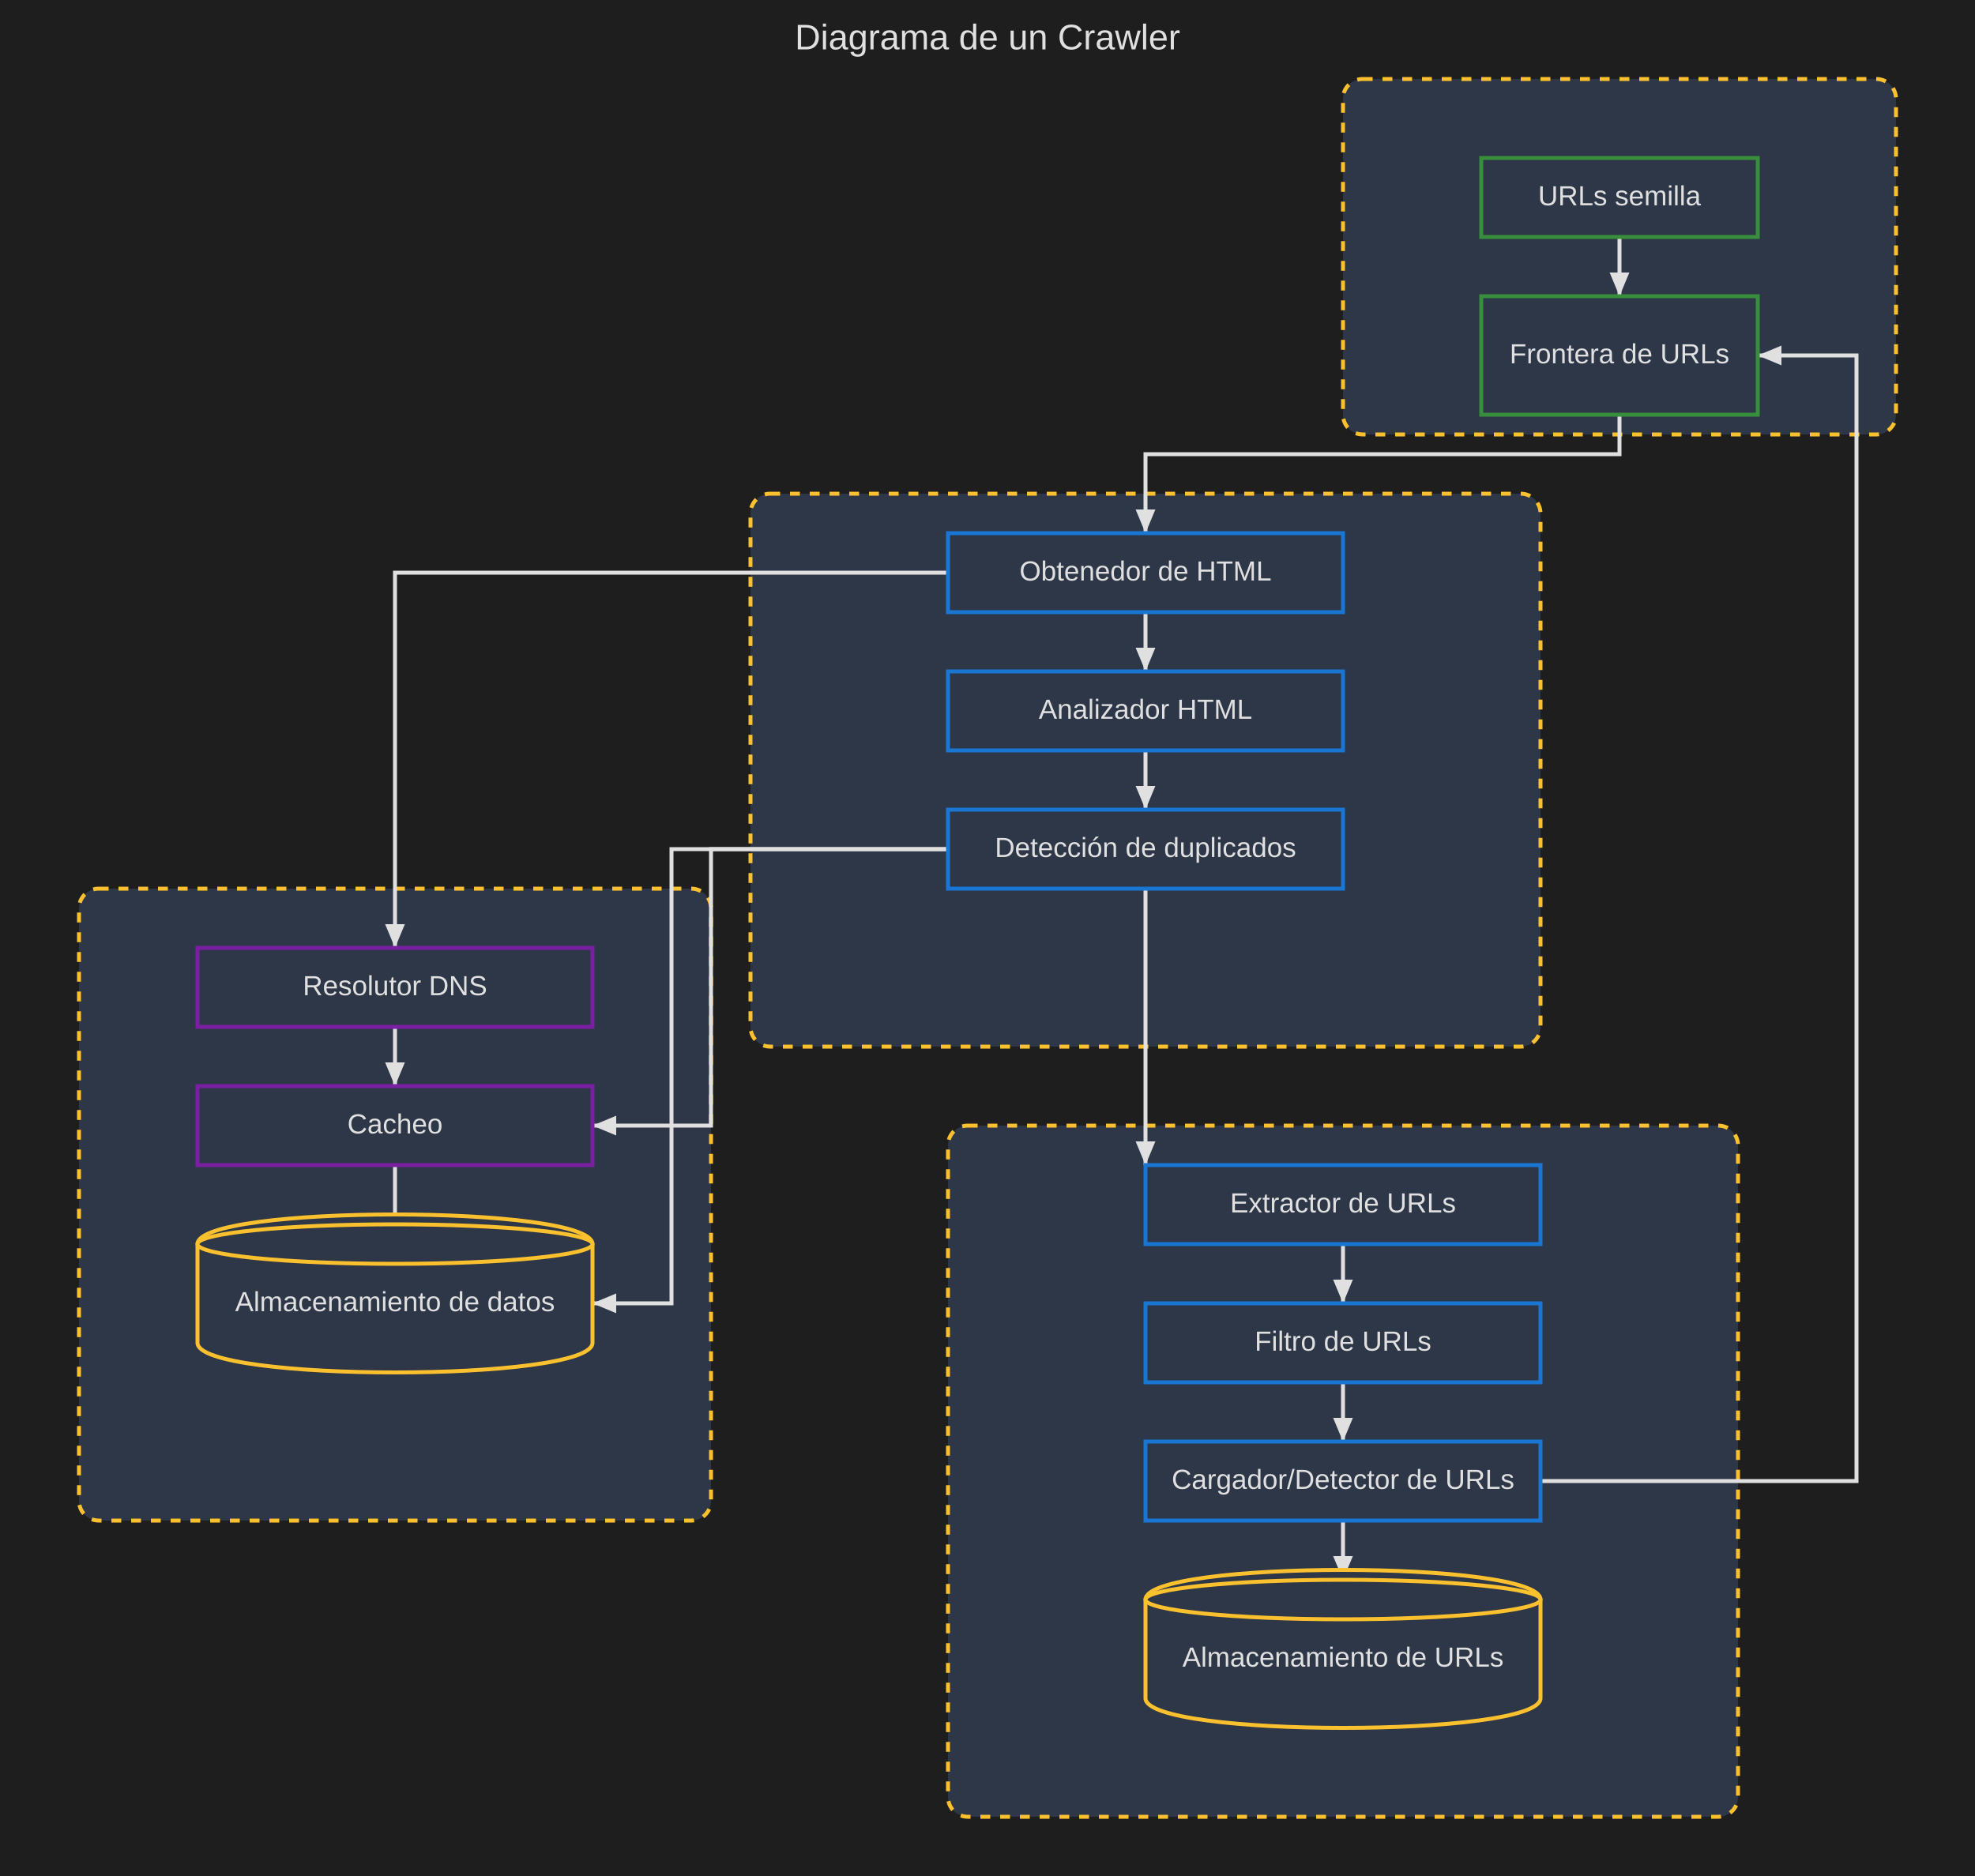
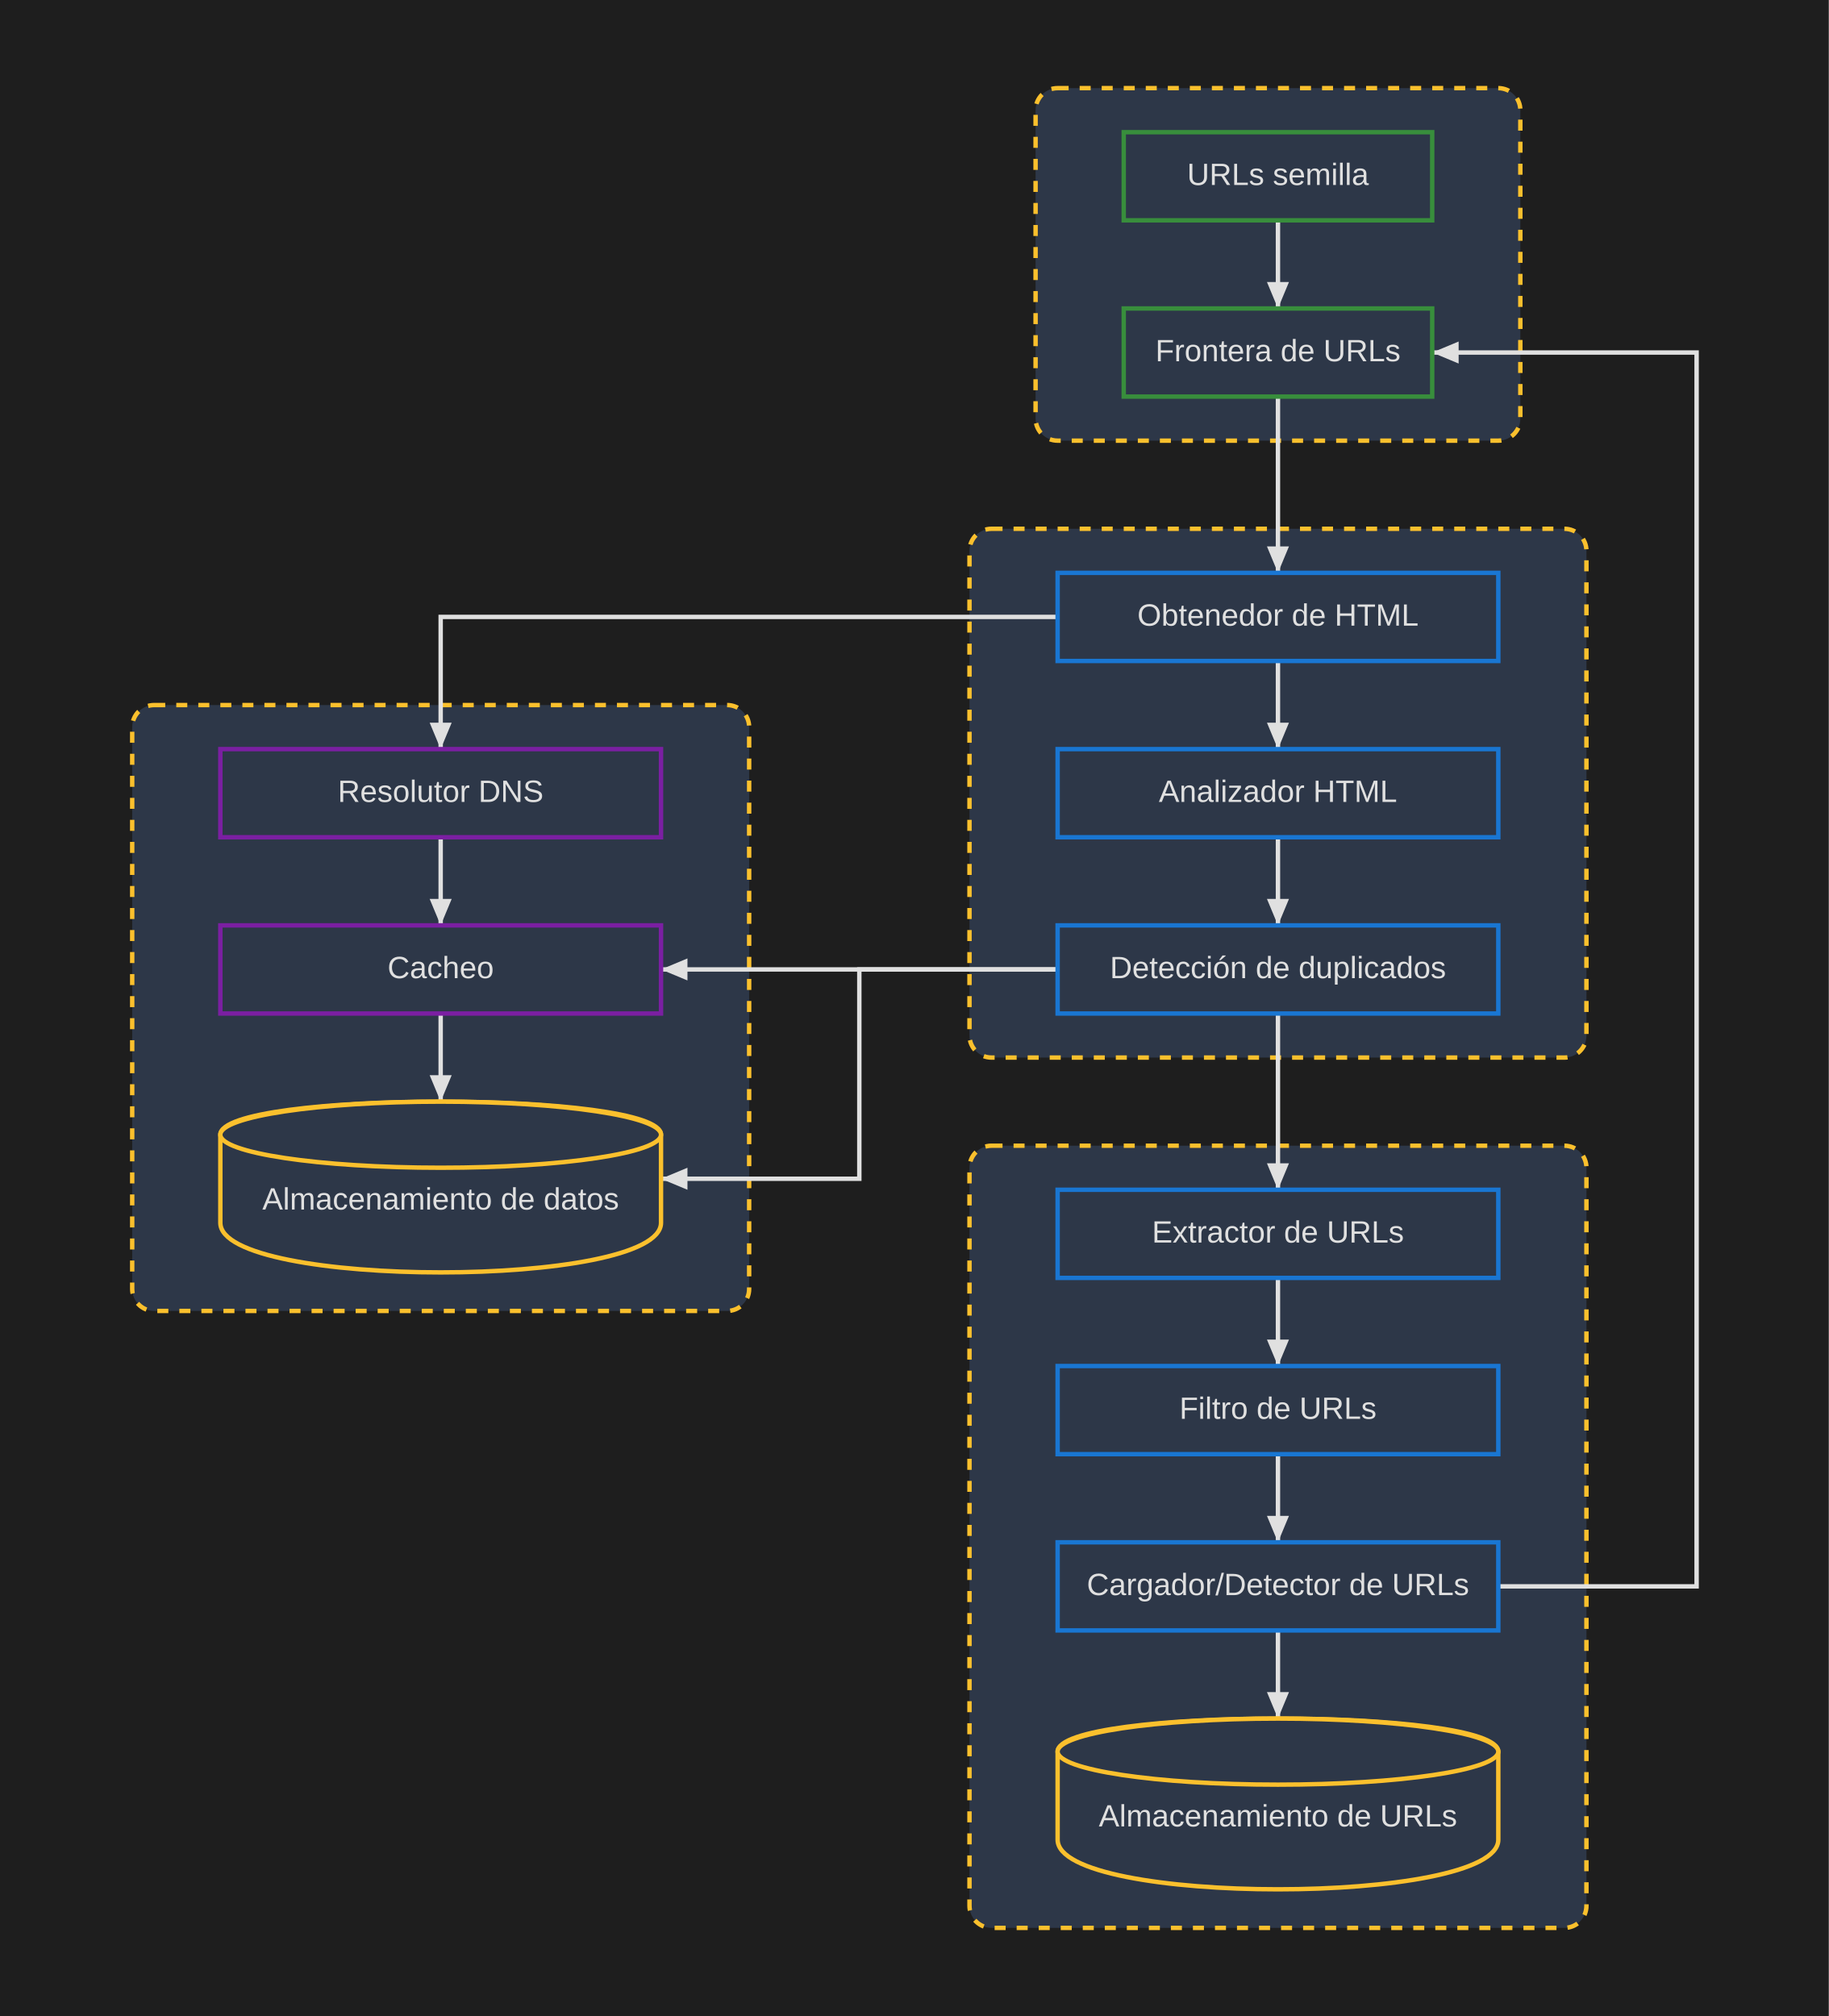
- <svg xmlns="http://www.w3.org/2000/svg" viewBox="0 0 1000 950">
-   <rect width="1000" height="950" fill="#1e1e1e" />
+ <svg xmlns="http://www.w3.org/2000/svg" viewBox="0 0 830 915">
+   <rect width="830" height="915" fill="#1e1e1e" />
  <defs>
    <marker id="arrowhead-dark" markerWidth="6" markerHeight="5" refX="6" refY="2.5" orient="auto">
      <polygon points="0 0, 6 2.5, 0 5" fill="#e0e0e0" />
    </marker>
  </defs>
  <style>
    .label { font-family: Arial; font-size: 14px; text-anchor: middle; dominant-baseline: middle; fill: #e0e0e0; }
    .title { font-family: Arial; font-size: 18px; text-anchor: middle; fill: #e0e0e0; }
    .edge { fill: none; stroke: #e0e0e0; stroke-width: 2; marker-end: url(#arrowhead-dark); }
    .group-box { fill: #2d3748; stroke: #fbc02d; stroke-width: 2; stroke-dasharray: 5,5; }
    .box-green { fill: #2d3748; stroke: #388e3c; stroke-width: 2; }
    .box-blue { fill: #2d3748; stroke: #1976d2; stroke-width: 2; }
    .box-purple { fill: #2d3748; stroke: #7b1fa2; stroke-width: 2; }
    .box-yellow { fill: #2d3748; stroke: #fbc02d; stroke-width: 2; }
  </style>
-   <text x="500" y="25" class="title">Diagrama de un Crawler</text>
-   <rect x="680" y="40" width="280" height="180" class="group-box" rx="10" />
-   <rect x="380" y="250" width="400" height="280" class="group-box" rx="10" />
-   <rect x="40" y="450" width="320" height="320" class="group-box" rx="10" />
-   <rect x="480" y="570" width="400" height="350" class="group-box" rx="10" />
+   <rect x="470" y="40" width="220" height="160" class="group-box" rx="10" />
+   <rect x="440" y="240" width="280" height="240" class="group-box" rx="10" />
+   <rect x="60" y="320" width="280" height="275" class="group-box" rx="10" />
+   <rect x="440" y="520" width="280" height="355" class="group-box" rx="10" />
  <g>
-     <path d="M 820,120 V 150" class="edge" />
-     <path d="M 820,210 V 230 H 580 V 270" class="edge" />
-     <path d="M 580,310 V 340" class="edge" />
-     <path d="M 580,380 V 410" class="edge" />
-     <path d="M 580,450 V 590" class="edge" />
-     <path d="M 480,430 H 360 V 570 H 300" class="edge" />
-     <path d="M 480,430 H 340 V 660 H 300" class="edge" />
-     <path d="M 680,630 V 660" class="edge" />
-     <path d="M 680,700 V 730" class="edge" />
-     <path d="M 680,770 V 800" class="edge" />
-     <path d="M 780,750 H 940 V 180 H 890" class="edge" />
-     <path d="M 480,290 H 200 V 480" class="edge" />
-     <path d="M 200,520 V 550" class="edge" />
-     <path d="M 200,590 V 630" class="edge" />
+     <path d="M 580,100 V 140" class="edge" />
+     <path d="M 580,180 V 260" class="edge" />
+     <path d="M 580,300 V 340" class="edge" />
+     <path d="M 580,380 V 420" class="edge" />
+     <path d="M 580,450 V 540" class="edge" />
+     <path d="M 480,440 H 300" class="edge" />
+     <path d="M 480,440 H 390 V 535 H 300" class="edge" />
+     <path d="M 580,580 V 620" class="edge" />
+     <path d="M 580,660 V 700" class="edge" />
+     <path d="M 580,740 V 780" class="edge" />
+     <path d="M 680,720 H 770 V 160 H 650" class="edge" />
+     <path d="M 480,280 H 200 V 340" class="edge" />
+     <path d="M 200,380 V 420" class="edge" />
+     <path d="M 200,460 V 500" class="edge" />
  </g>
  <g>
-     <rect x="750" y="80" width="140" height="40" class="box-green" />
-     <text x="820" y="100" class="label">URLs semilla</text>
-     <rect x="750" y="150" width="140" height="60" class="box-green" />
-     <text x="820" y="180" class="label">Frontera de URLs</text>
-     <rect x="480" y="270" width="200" height="40" class="box-blue" />
-     <text x="580" y="290" class="label">Obtenedor de HTML</text>
-     <rect x="480" y="340" width="200" height="40" class="box-blue" />
-     <text x="580" y="360" class="label">Analizador HTML</text>
-     <rect x="480" y="410" width="200" height="40" class="box-blue" />
-     <text x="580" y="430" class="label">Detección de duplicados</text>
-     <rect x="580" y="590" width="200" height="40" class="box-blue" />
-     <text x="680" y="610" class="label">Extractor de URLs</text>
-     <rect x="580" y="660" width="200" height="40" class="box-blue" />
-     <text x="680" y="680" class="label">Filtro de URLs</text>
-     <rect x="580" y="730" width="200" height="40" class="box-blue" />
-     <text x="680" y="750" class="label">Cargador/Detector de URLs</text>
-     <path d="M 580,810 V 860 C 580,880 780,880 780,860 V 810 C 780,790 580,790 580,810 Z" class="box-yellow" />
-     <ellipse cx="680" cy="810" rx="100" ry="10" class="box-yellow" />
-     <text x="680" y="840" class="label">Almacenamiento de URLs</text>
-     <rect x="100" y="480" width="200" height="40" class="box-purple" />
-     <text x="200" y="500" class="label">Resolutor DNS</text>
-     <rect x="100" y="550" width="200" height="40" class="box-purple" />
-     <text x="200" y="570" class="label">Cacheo</text>
-     <path d="M 100,630 V 680 C 100,700 300,700 300,680 V 630 C 300,610 100,610 100,630 Z" class="box-yellow" />
-     <ellipse cx="200" cy="630" rx="100" ry="10" class="box-yellow" />
-     <text x="200" y="660" class="label">Almacenamiento de datos</text>
+     <g>
+       <rect x="510" y="60" width="140" height="40" class="box-green" />
+       <text x="580" y="80" class="label">URLs semilla</text>
+       <rect x="510" y="140" width="140" height="40" class="box-green" />
+       <text x="580" y="160" class="label">Frontera de URLs</text>
+     </g>
+     <g>
+       <rect x="480" y="260" width="200" height="40" class="box-blue" />
+       <text x="580" y="280" class="label">Obtenedor de HTML</text>
+       <rect x="480" y="340" width="200" height="40" class="box-blue" />
+       <text x="580" y="360" class="label">Analizador HTML</text>
+       <rect x="480" y="420" width="200" height="40" class="box-blue" />
+       <text x="580" y="440" class="label">Detección de duplicados</text>
+     </g>
+     <g>
+       <rect x="480" y="540" width="200" height="40" class="box-blue" />
+       <text x="580" y="560" class="label">Extractor de URLs</text>
+       <rect x="480" y="620" width="200" height="40" class="box-blue" />
+       <text x="580" y="640" class="label">Filtro de URLs</text>
+       <rect x="480" y="700" width="200" height="40" class="box-blue" />
+       <text x="580" y="720" class="label">Cargador/Detector de URLs</text>
+       <path d="M 480,795 V 835 C 480,865 680,865 680,835 V 795 C 680,775 480,775 480,795 Z" class="box-yellow" />
+       <ellipse cx="580" cy="795" rx="100" ry="15" class="box-yellow" />
+       <text x="580" y="825" class="label">Almacenamiento de URLs</text>
+     </g>
+     <g>
+       <rect x="100" y="340" width="200" height="40" class="box-purple" />
+       <text x="200" y="360" class="label">Resolutor DNS</text>
+       <rect x="100" y="420" width="200" height="40" class="box-purple" />
+       <text x="200" y="440" class="label">Cacheo</text>
+       <path d="M 100,515 V 555 C 100,585 300,585 300,555 V 515 C 300,495 100,495 100,515 Z" class="box-yellow" />
+       <ellipse cx="200" cy="515" rx="100" ry="15" class="box-yellow" />
+       <text x="200" y="545" class="label">Almacenamiento de datos</text>
+     </g>
  </g>
</svg>
